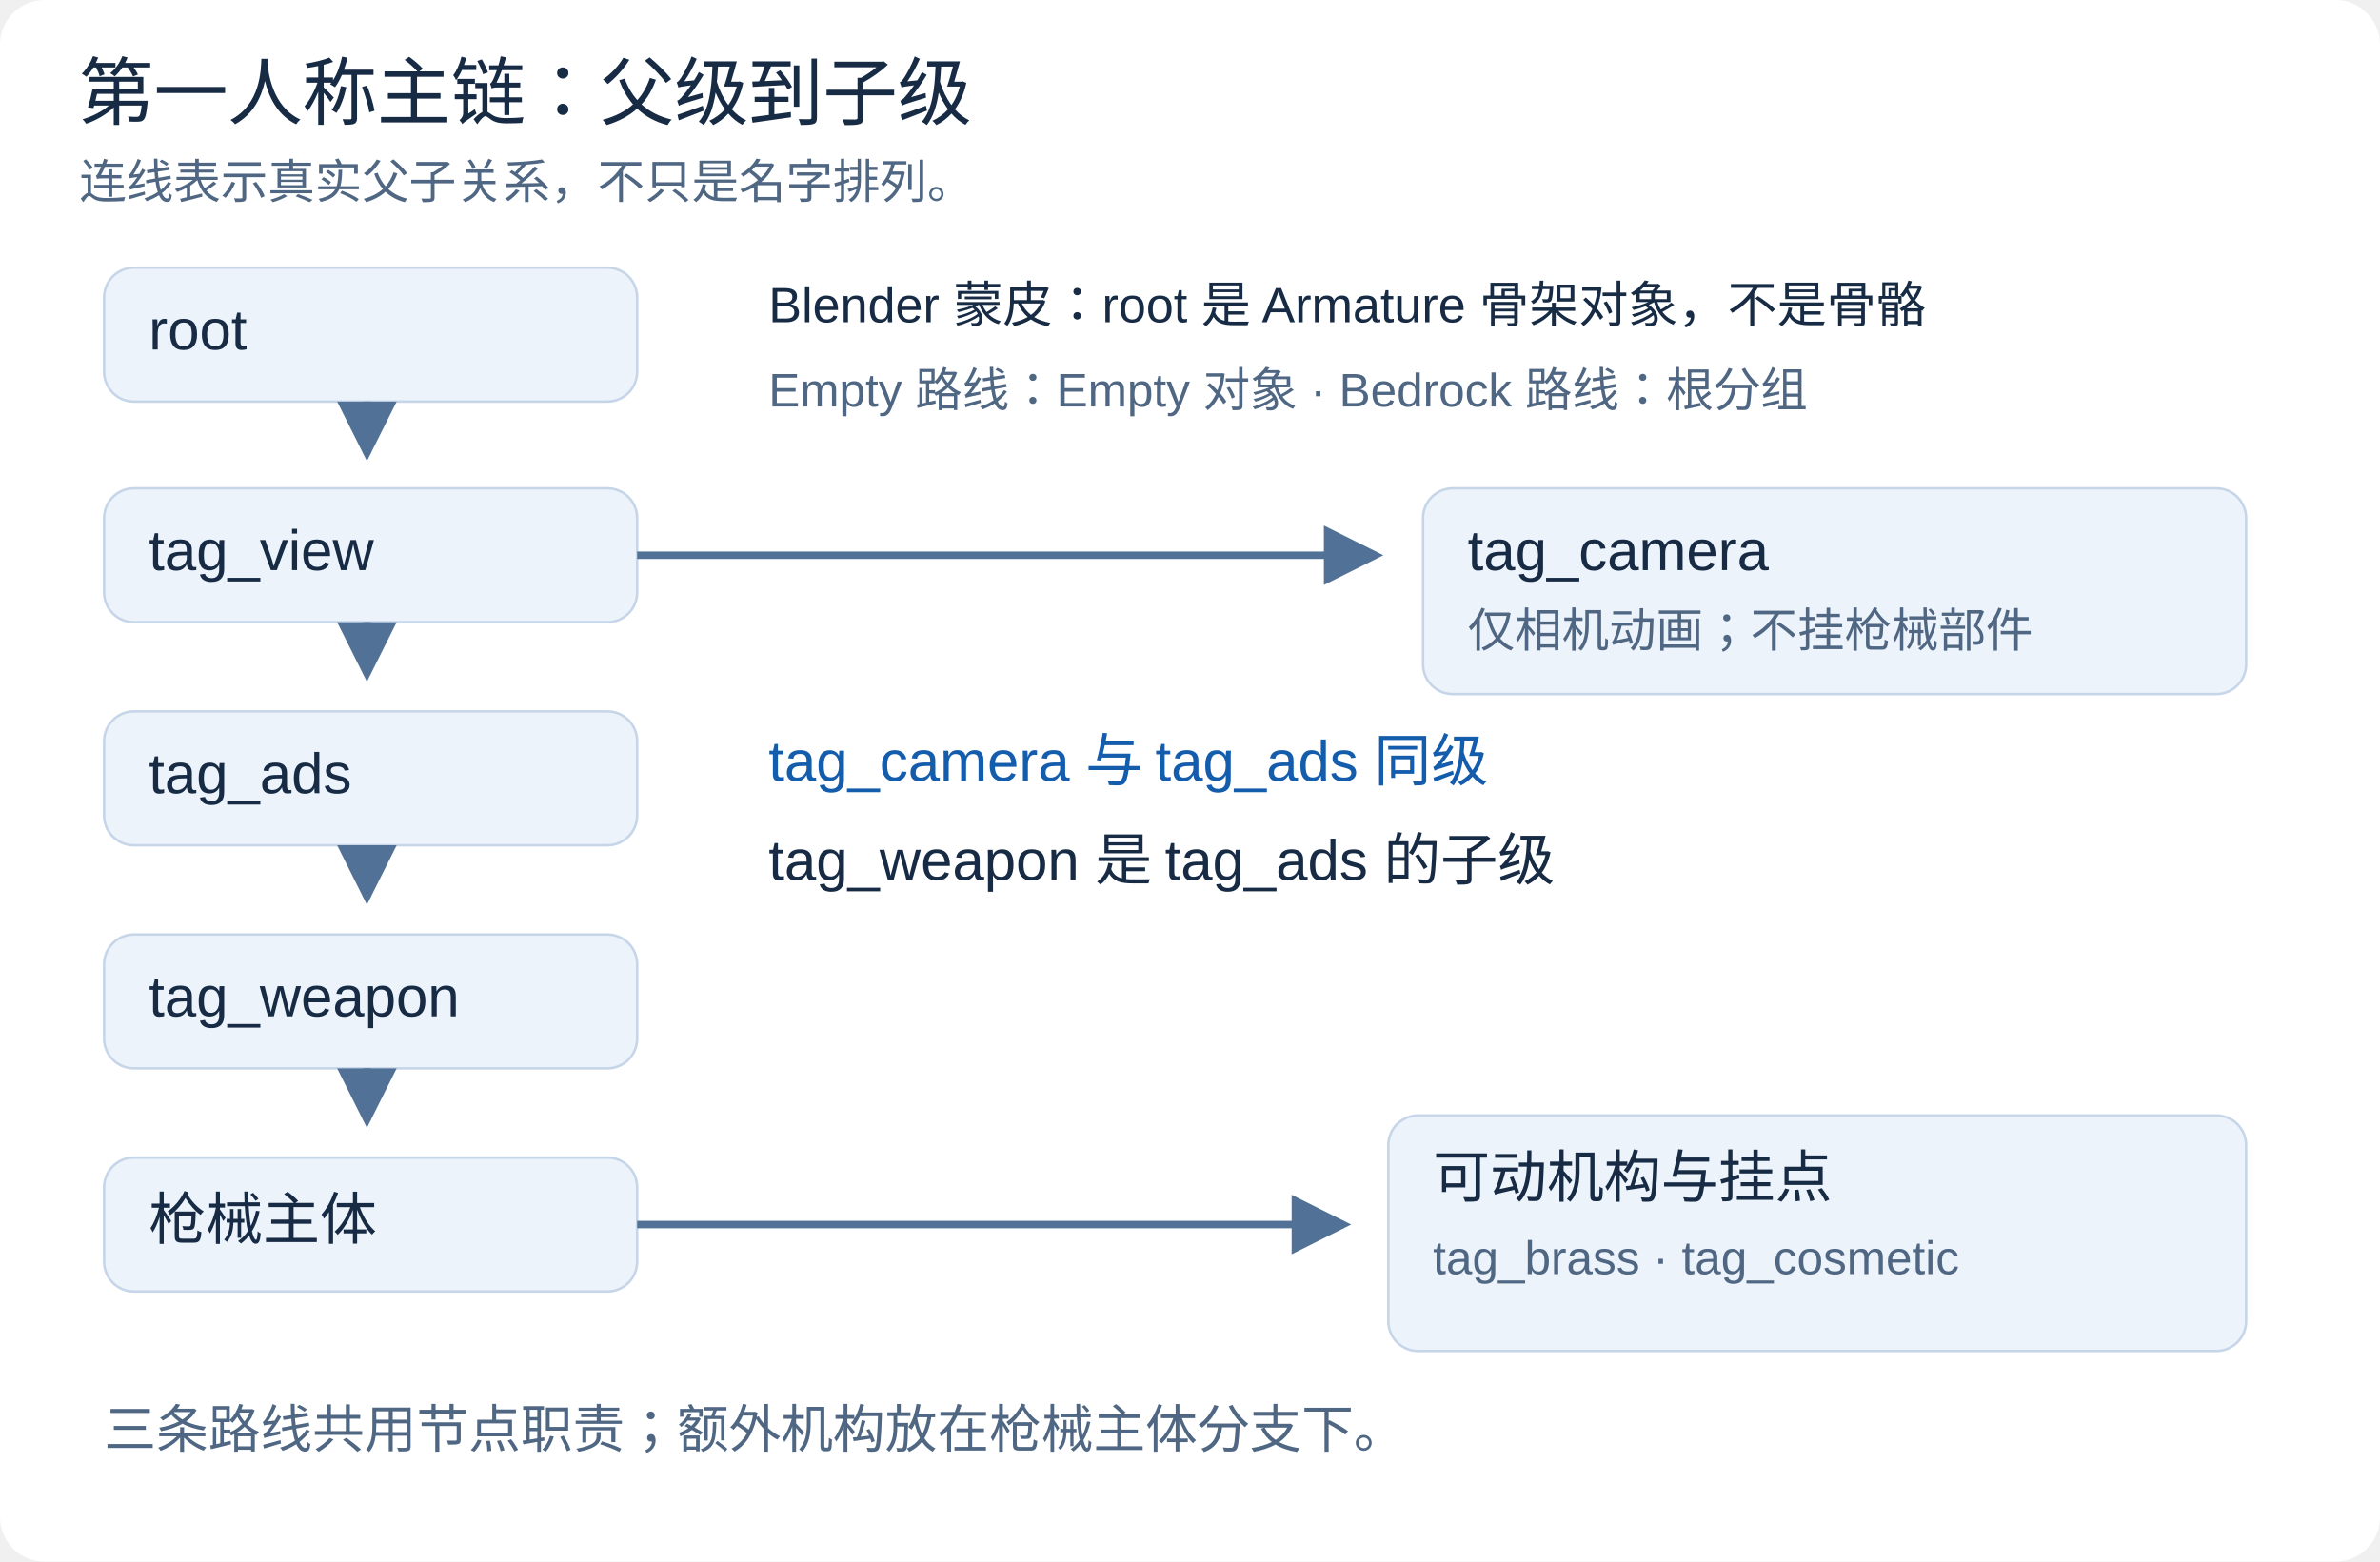
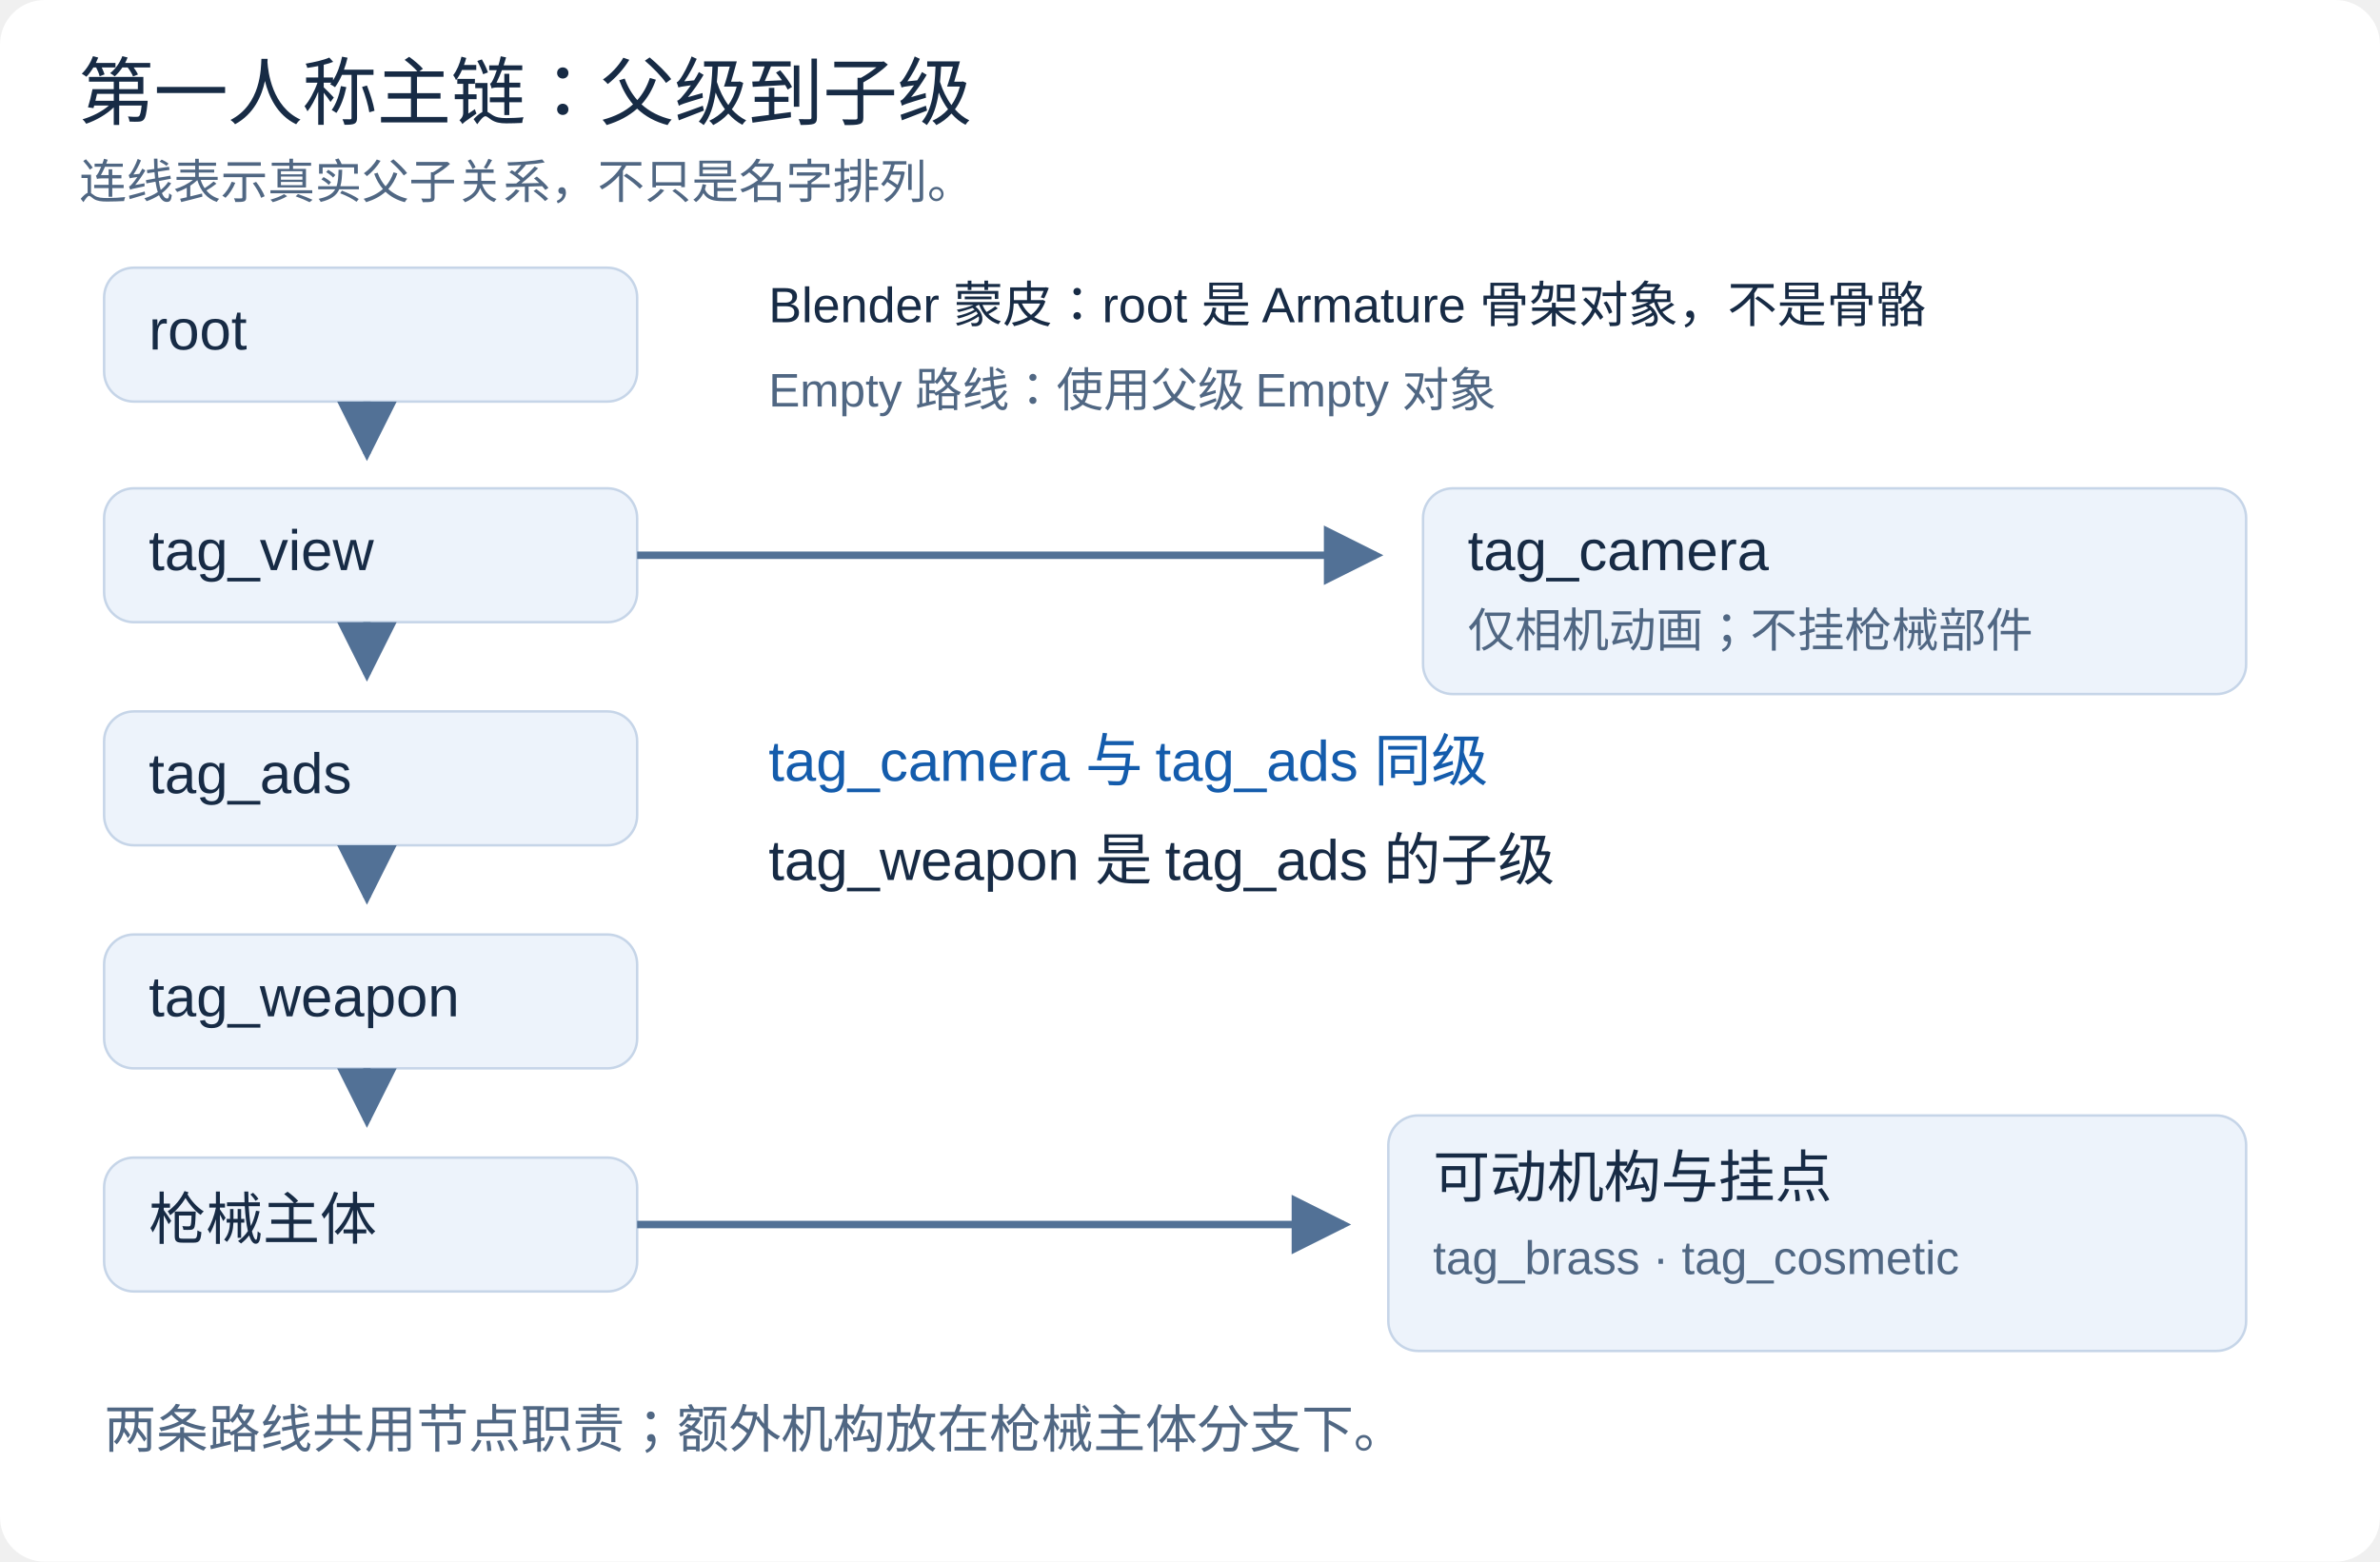
<svg xmlns="http://www.w3.org/2000/svg" viewBox="0 0 960 630" role="img" aria-labelledby="title desc">
  <defs>
    <marker id="arrow" markerWidth="8" markerHeight="8" refX="7" refY="4" orient="auto">
      <path d="M0 0 L8 4 L0 8" fill="#527196" />
    </marker>
  </defs>
  <style>text{font-family:Arial,'Microsoft YaHei',sans-serif;fill:#172b45}.muted{fill:#506783}.accent{fill:#145cac}.good{fill:#17643d}.bad{fill:#a83232}</style>
  <rect width="960" height="630" rx="18" fill="#fff" />
  <text x="32" y="48" class="text" font-size="30">第一人称主链：父级到子级</text>
  <text x="32" y="80" class="muted" font-size="19">连线表示真实父子关系，不只是名字排列。</text>
  <rect x="42" y="108" width="215" height="54" rx="12" fill="#edf3fb" stroke="#c6d5e8" />
  <text x="60" y="141" class="text" font-size="23">root</text>
  <path d="M148 162 L148 183" fill="none" stroke="#527196" stroke-width="3" marker-end="url(#arrow)" />
  <rect x="42" y="197" width="215" height="54" rx="12" fill="#edf3fb" stroke="#c6d5e8" />
  <text x="60" y="230" class="text" font-size="23">tag_view</text>
  <path d="M257 224 L555 224" fill="none" stroke="#527196" stroke-width="3" marker-end="url(#arrow)" />
  <rect x="574" y="197" width="332" height="83" rx="12" fill="#edf3fb" stroke="#c6d5e8" />
  <text x="592" y="230" class="text" font-size="23">tag_camera</text>
  <text x="592" y="261" class="muted" font-size="19">仅相机动画；不挂枪械部件</text>
  <path d="M148 251 L148 272" fill="none" stroke="#527196" stroke-width="3" marker-end="url(#arrow)" />
  <rect x="42" y="287" width="215" height="54" rx="12" fill="#edf3fb" stroke="#c6d5e8" />
  <text x="60" y="320" class="text" font-size="23">tag_ads</text>
  <path d="M148 341 L148 362" fill="none" stroke="#527196" stroke-width="3" marker-end="url(#arrow)" />
  <rect x="42" y="377" width="215" height="54" rx="12" fill="#edf3fb" stroke="#c6d5e8" />
  <text x="60" y="410" class="text" font-size="23">tag_weapon</text>
  <path d="M148 431 L148 452" fill="none" stroke="#527196" stroke-width="3" marker-end="url(#arrow)" />
  <rect x="42" y="467" width="215" height="54" rx="12" fill="#edf3fb" stroke="#c6d5e8" />
  <text x="60" y="500" class="text" font-size="23">枪械主体</text>
  <text x="310" y="315" class="accent" font-size="23">tag_camera 与 tag_ads 同级</text>
  <text x="310" y="355" class="text" font-size="23">tag_weapon 是 tag_ads 的子级</text>
  <path d="M257 494 L542 494" fill="none" stroke="#527196" stroke-width="3" marker-end="url(#arrow)" />
  <rect x="560" y="450" width="346" height="95" rx="12" fill="#edf3fb" stroke="#c6d5e8" />
  <text x="578" y="483" class="text" font-size="23">可动机构与挂点</text>
  <text x="578" y="514" class="muted" font-size="19">tag_brass · tag_cosmetic</text>
-   <text x="42" y="584" class="muted" font-size="21">三条路线共用节点职责；额外机构放在枪械主体分支下。</text>
+   <text x="42" y="584" class="muted" font-size="21">两条路线共用节点职责；额外机构放在枪械主体分支下。</text>
  <text x="310" y="130" class="text" font-size="20">Blender 蒙皮：root 是 Armature 骨架对象，不是骨骼</text>
-   <text x="310" y="164" class="muted" font-size="19">Empty 路线：Empty 对象 · Bedrock 路线：根分组</text>
+   <text x="310" y="164" class="muted" font-size="19">Empty 路线：使用父级 Empty 对象</text>
</svg>
